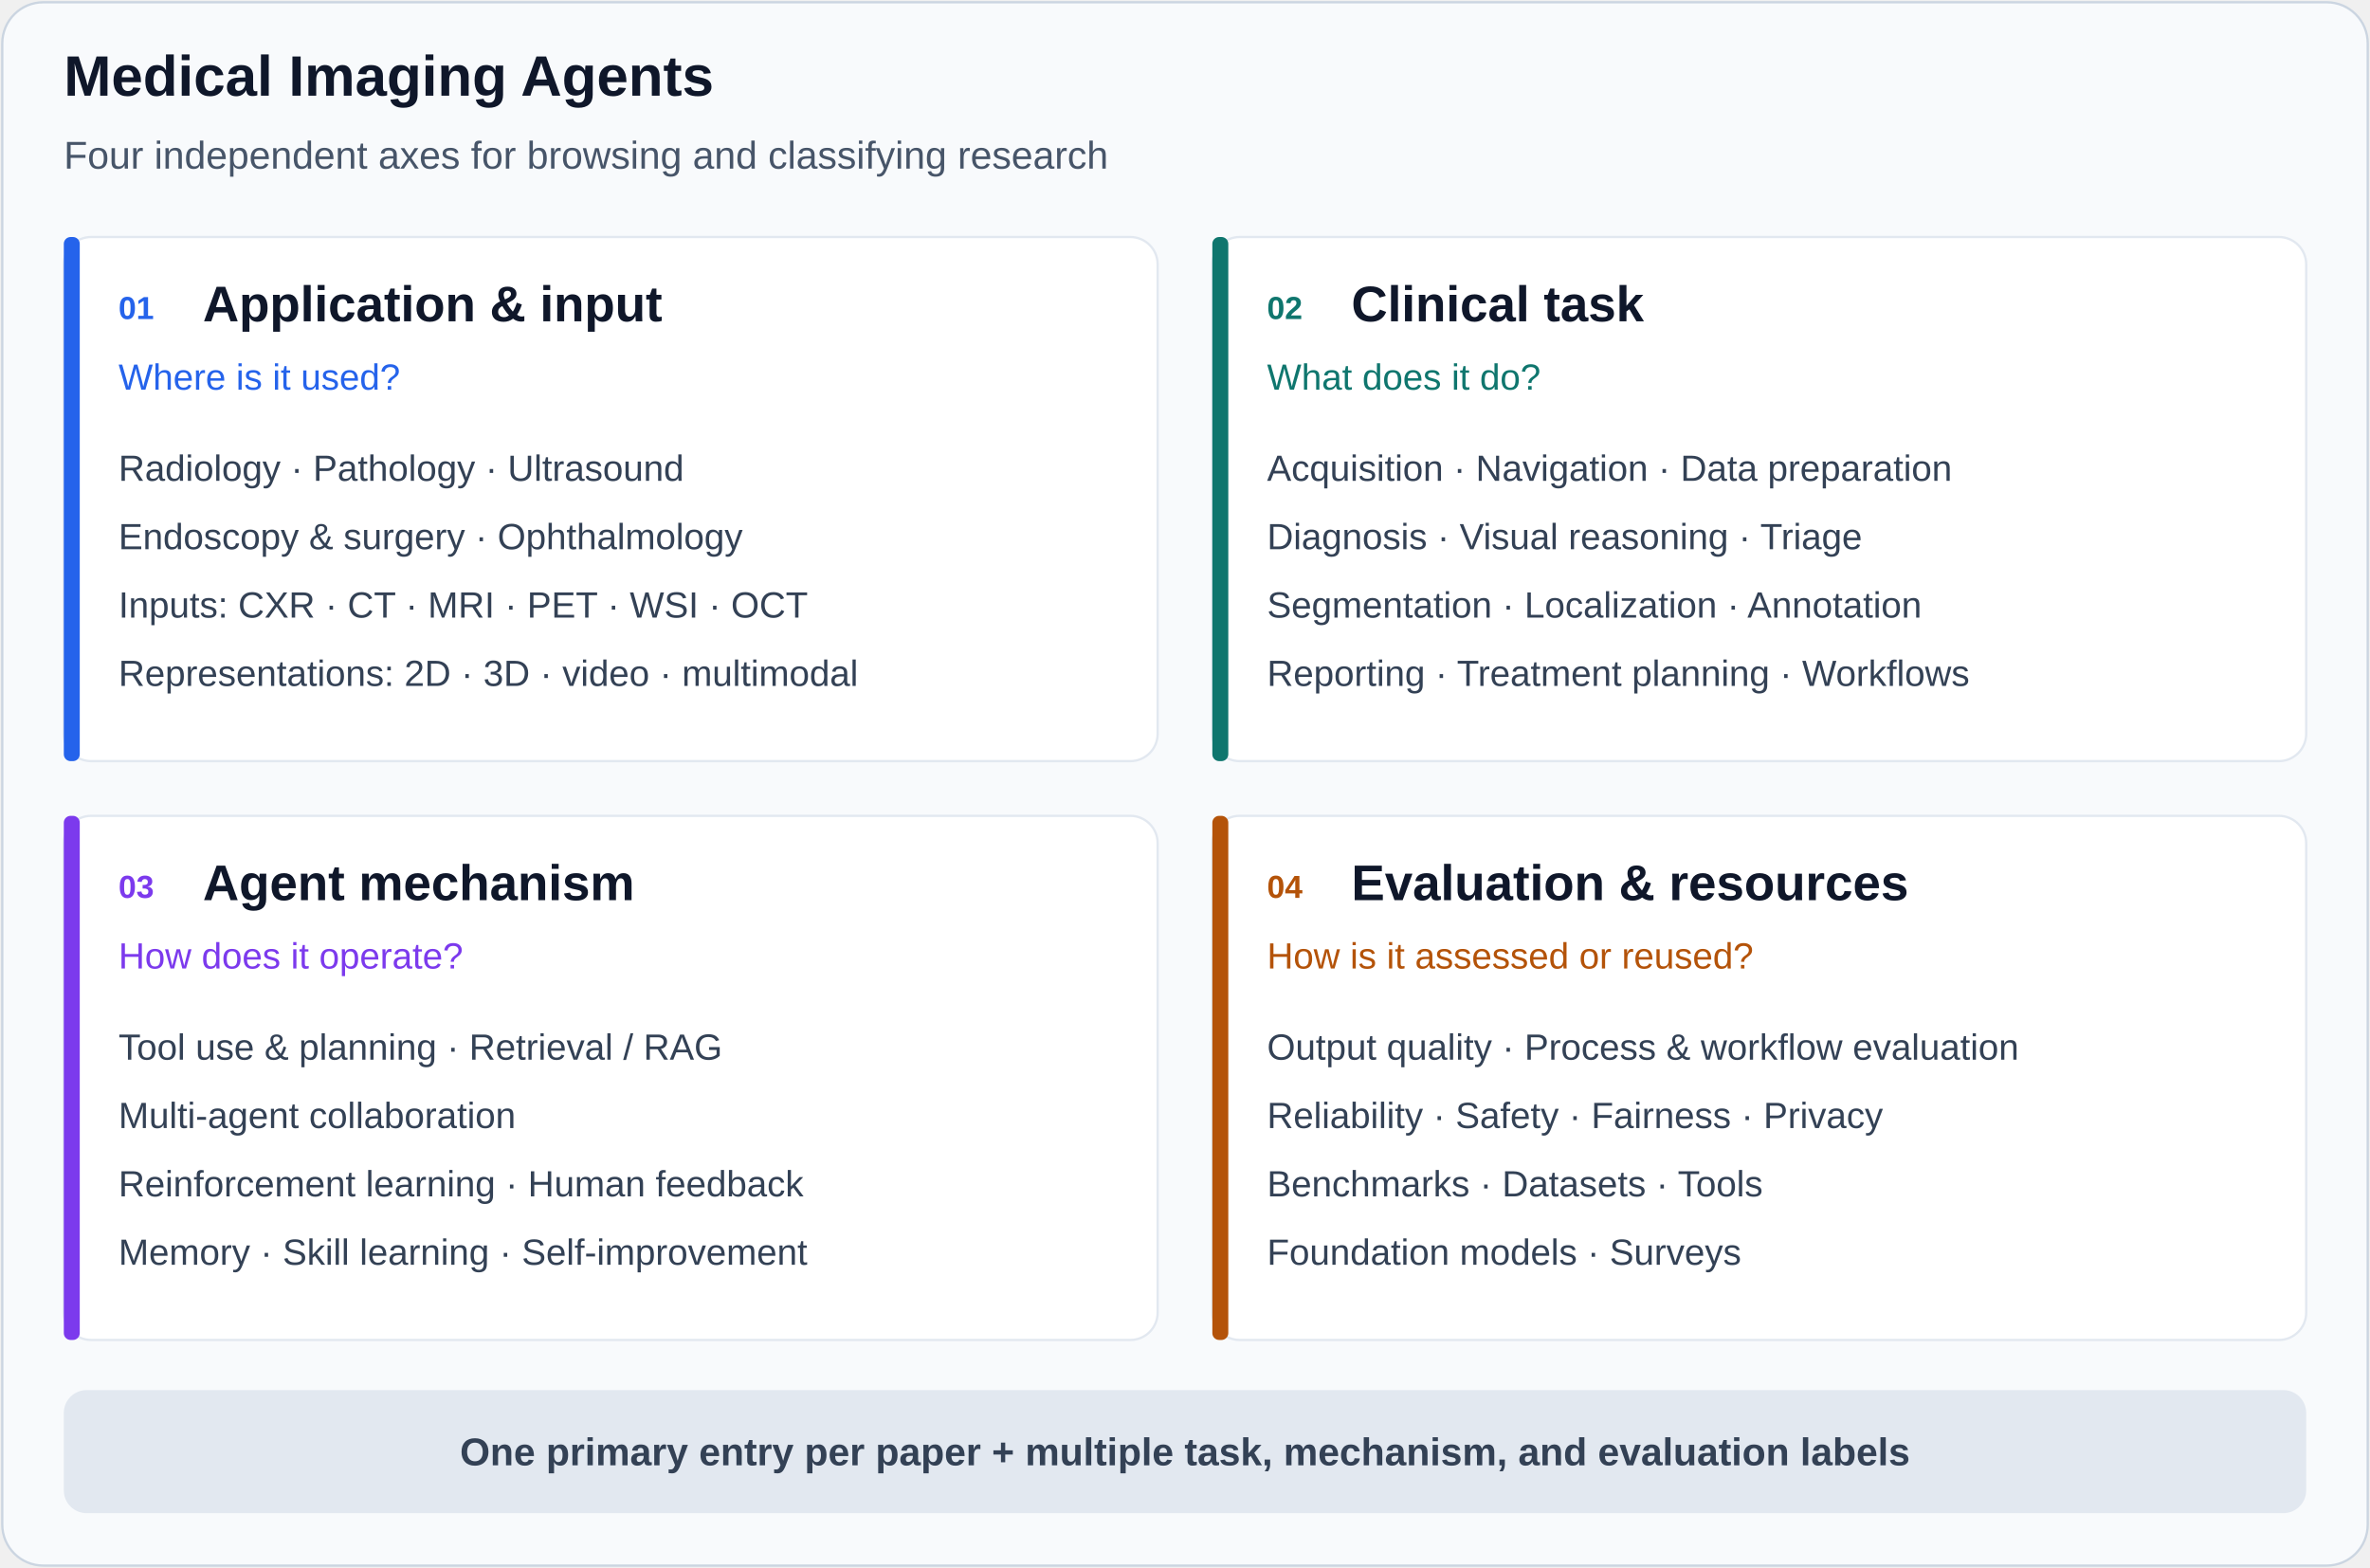
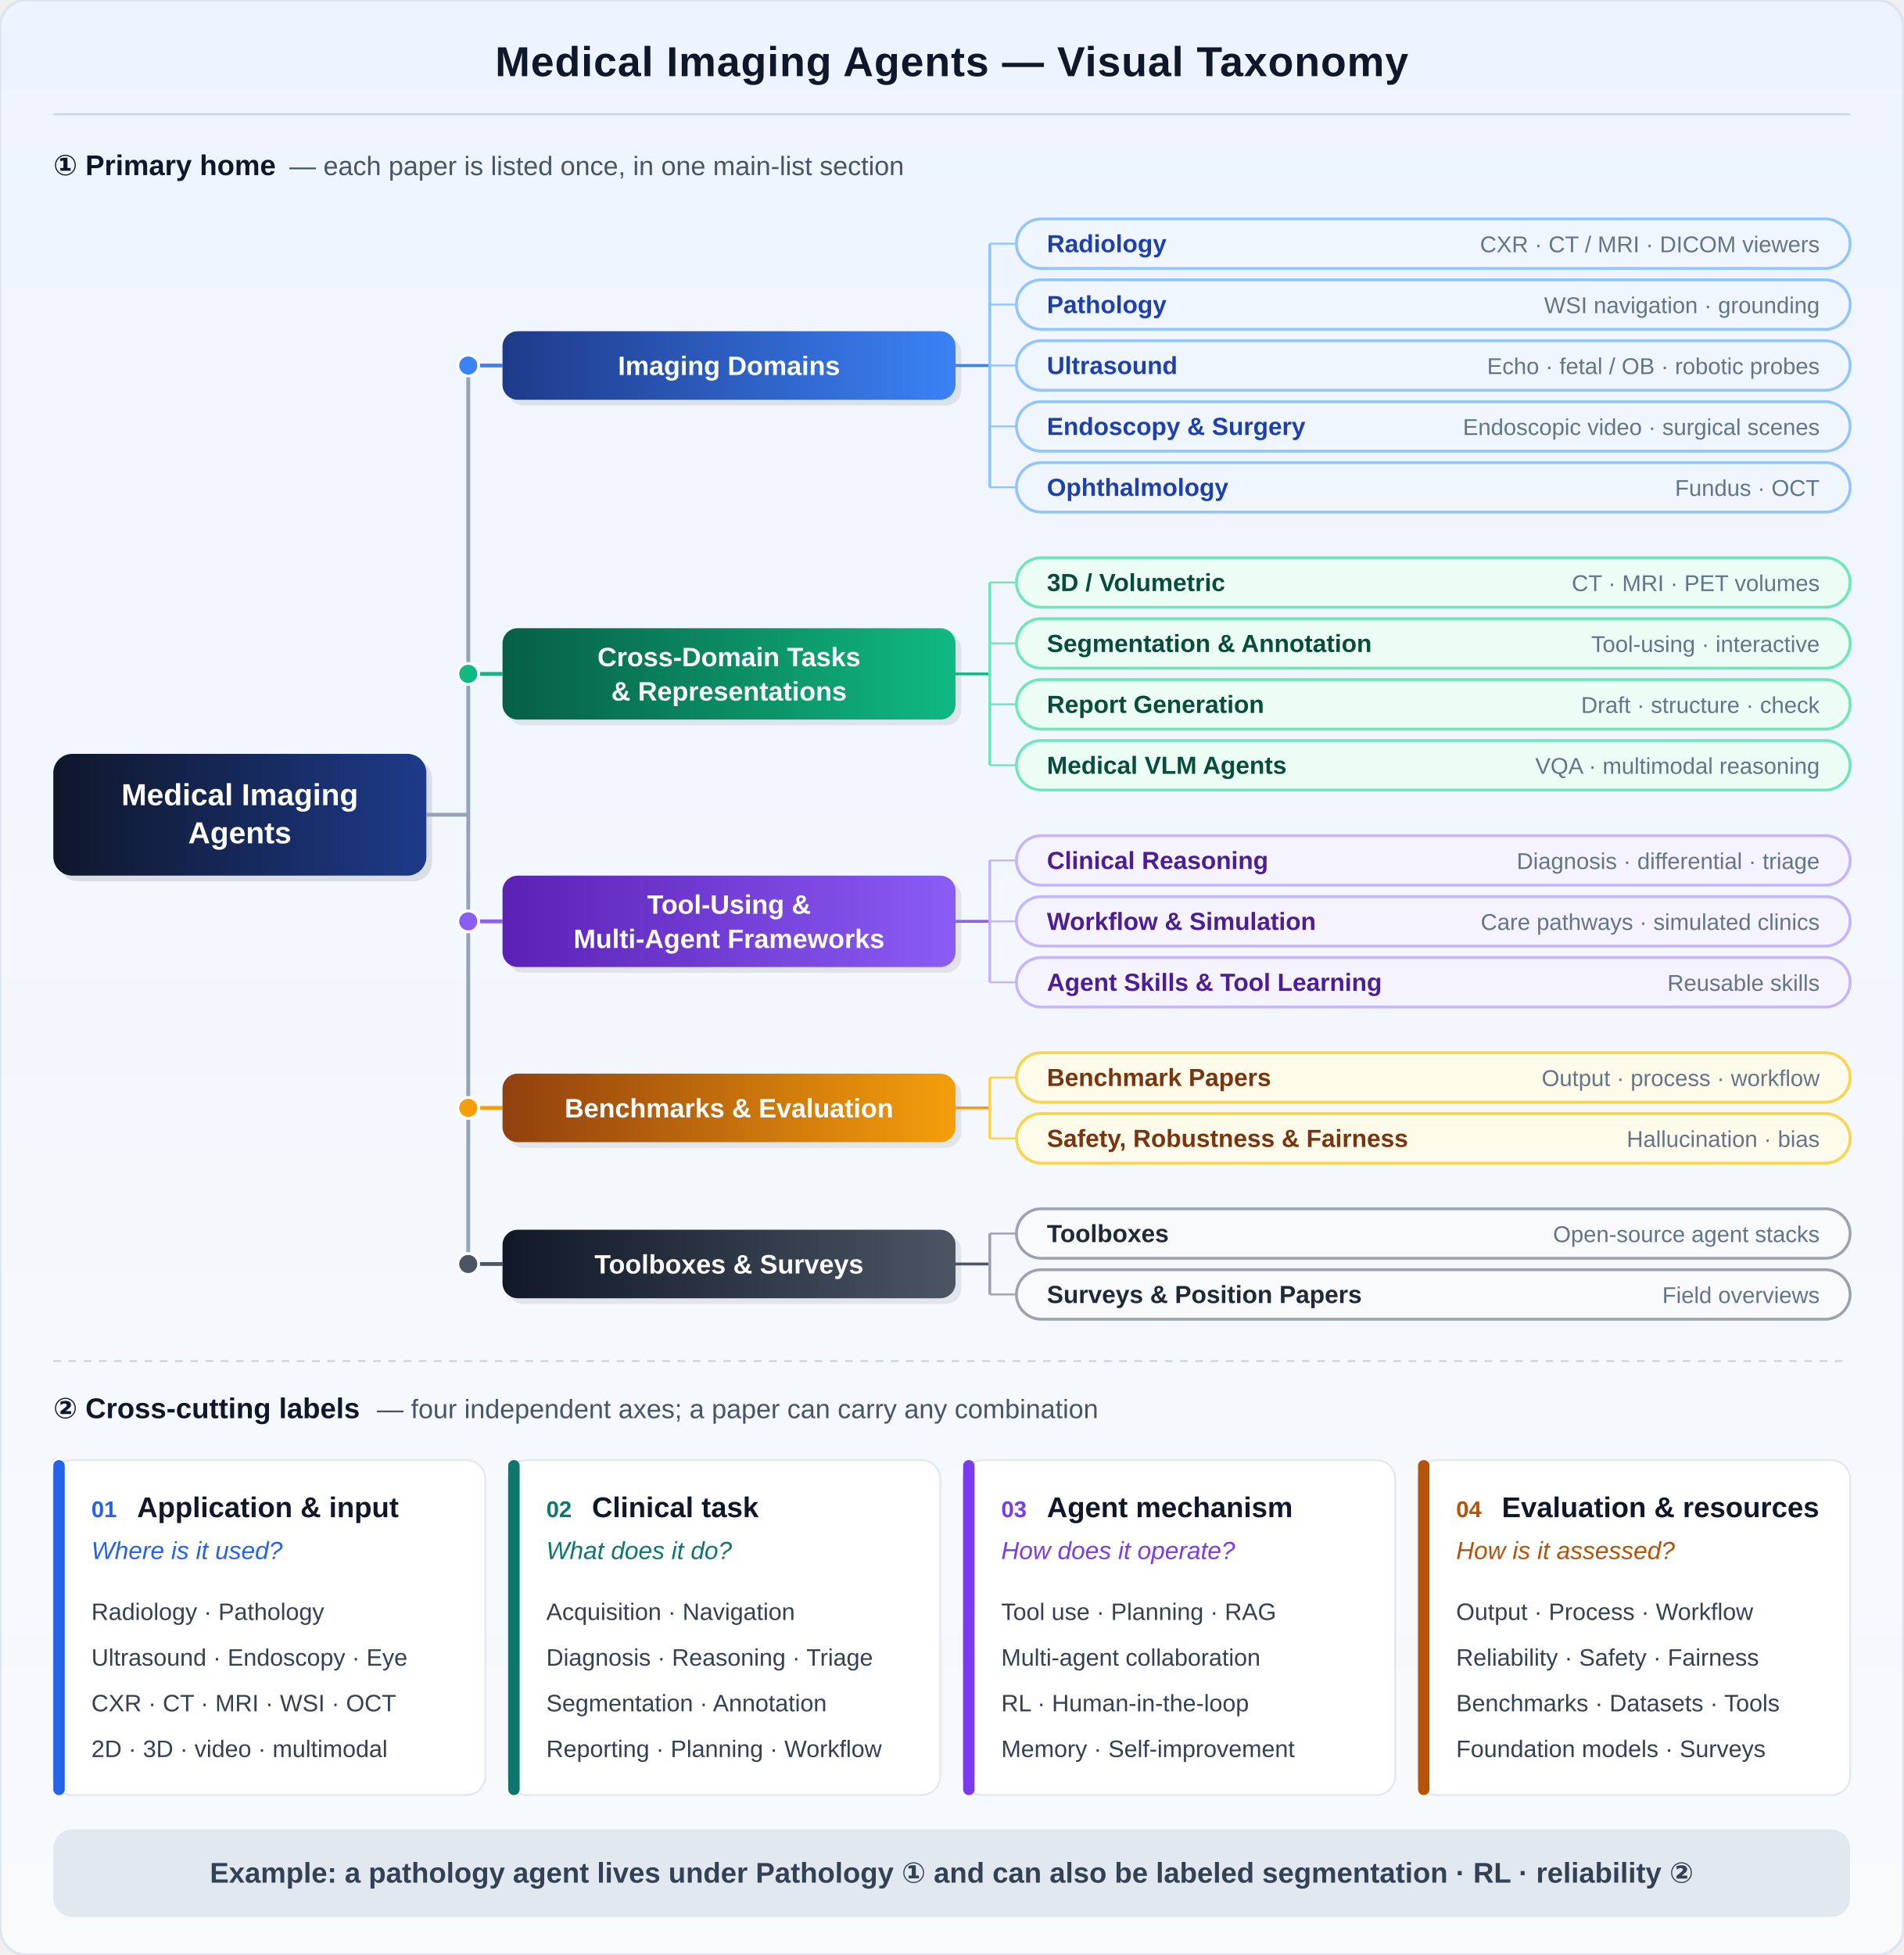
- <svg xmlns="http://www.w3.org/2000/svg" viewBox="0 0 1040 688" width="1040" height="688" role="img" aria-labelledby="title description">
-   <rect x="1" y="1" width="1038" height="686" rx="18" fill="#f8fafc" stroke="#cbd5e1" />
+ <svg xmlns="http://www.w3.org/2000/svg" viewBox="0 0 1000 1027" width="1000" height="1027" role="img" aria-labeledby="title description">
+   <defs>
+     <linearGradient id="bg-g" x1="0" y1="0" x2="0" y2="1">
+       <stop offset="0%" stop-color="#eef4ff" />
+       <stop offset="100%" stop-color="#f8fafc" />
+     </linearGradient>
+     <linearGradient id="root-g" x1="0" y1="0" x2="1" y2="0">
+       <stop offset="0%" stop-color="#0f172a" />
+       <stop offset="100%" stop-color="#1e3a8a" />
+     </linearGradient>
+     <linearGradient id="g0" x1="0" y1="0" x2="1" y2="0">
+       <stop offset="0%" stop-color="#1e3a8a" />
+       <stop offset="100%" stop-color="#3b82f6" />
+     </linearGradient>
+     <linearGradient id="g1" x1="0" y1="0" x2="1" y2="0">
+       <stop offset="0%" stop-color="#065f46" />
+       <stop offset="100%" stop-color="#10b981" />
+     </linearGradient>
+     <linearGradient id="g2" x1="0" y1="0" x2="1" y2="0">
+       <stop offset="0%" stop-color="#5b21b6" />
+       <stop offset="100%" stop-color="#8b5cf6" />
+     </linearGradient>
+     <linearGradient id="g3" x1="0" y1="0" x2="1" y2="0">
+       <stop offset="0%" stop-color="#92400e" />
+       <stop offset="100%" stop-color="#f59e0b" />
+     </linearGradient>
+     <linearGradient id="g4" x1="0" y1="0" x2="1" y2="0">
+       <stop offset="0%" stop-color="#111827" />
+       <stop offset="100%" stop-color="#4b5563" />
+     </linearGradient>
+   </defs>
+   <rect width="1000" height="1027" fill="url(#bg-g)" rx="14" stroke="#dde6f0" stroke-width="1.5" />
  <g font-family="Arial, Helvetica, sans-serif">
-     <text x="28" y="42" font-size="25" font-weight="700" fill="#0f172a">Medical Imaging Agents</text>
-     <text x="28" y="74" font-size="17" fill="#475569">Four independent axes for browsing and classifying research</text>
-     <rect x="28" y="104" width="480" height="230" rx="12" fill="white" stroke="#e2e8f0" />
-     <rect x="28" y="104" width="7" height="230" rx="3" fill="#2563eb" />
-     <text x="52" y="140" font-size="14" font-weight="700" fill="#2563eb">01</text>
-     <text x="89" y="141" font-size="22" font-weight="700" fill="#0f172a">Application &amp; input</text>
-     <text x="52" y="171" font-size="16" fill="#2563eb">Where is it used?</text>
-     <text x="52" y="211" font-size="16" fill="#334155">Radiology · Pathology · Ultrasound</text>
-     <text x="52" y="241" font-size="16" fill="#334155">Endoscopy &amp; surgery · Ophthalmology</text>
-     <text x="52" y="271" font-size="16" fill="#334155">Inputs: CXR · CT · MRI · PET · WSI · OCT</text>
-     <text x="52" y="301" font-size="16" fill="#334155">Representations: 2D · 3D · video · multimodal</text>
-     <rect x="532" y="104" width="480" height="230" rx="12" fill="white" stroke="#e2e8f0" />
-     <rect x="532" y="104" width="7" height="230" rx="3" fill="#0f766e" />
-     <text x="556" y="140" font-size="14" font-weight="700" fill="#0f766e">02</text>
-     <text x="593" y="141" font-size="22" font-weight="700" fill="#0f172a">Clinical task</text>
-     <text x="556" y="171" font-size="16" fill="#0f766e">What does it do?</text>
-     <text x="556" y="211" font-size="16" fill="#334155">Acquisition · Navigation · Data preparation</text>
-     <text x="556" y="241" font-size="16" fill="#334155">Diagnosis · Visual reasoning · Triage</text>
-     <text x="556" y="271" font-size="16" fill="#334155">Segmentation · Localization · Annotation</text>
-     <text x="556" y="301" font-size="16" fill="#334155">Reporting · Treatment planning · Workflows</text>
-     <rect x="28" y="358" width="480" height="230" rx="12" fill="white" stroke="#e2e8f0" />
-     <rect x="28" y="358" width="7" height="230" rx="3" fill="#7c3aed" />
-     <text x="52" y="394" font-size="14" font-weight="700" fill="#7c3aed">03</text>
-     <text x="89" y="395" font-size="22" font-weight="700" fill="#0f172a">Agent mechanism</text>
-     <text x="52" y="425" font-size="16" fill="#7c3aed">How does it operate?</text>
-     <text x="52" y="465" font-size="16" fill="#334155">Tool use &amp; planning · Retrieval / RAG</text>
-     <text x="52" y="495" font-size="16" fill="#334155">Multi-agent collaboration</text>
-     <text x="52" y="525" font-size="16" fill="#334155">Reinforcement learning · Human feedback</text>
-     <text x="52" y="555" font-size="16" fill="#334155">Memory · Skill learning · Self-improvement</text>
-     <rect x="532" y="358" width="480" height="230" rx="12" fill="white" stroke="#e2e8f0" />
-     <rect x="532" y="358" width="7" height="230" rx="3" fill="#b45309" />
-     <text x="556" y="394" font-size="14" font-weight="700" fill="#b45309">04</text>
-     <text x="593" y="395" font-size="22" font-weight="700" fill="#0f172a">Evaluation &amp; resources</text>
-     <text x="556" y="425" font-size="16" fill="#b45309">How is it assessed or reused?</text>
-     <text x="556" y="465" font-size="16" fill="#334155">Output quality · Process &amp; workflow evaluation</text>
-     <text x="556" y="495" font-size="16" fill="#334155">Reliability · Safety · Fairness · Privacy</text>
-     <text x="556" y="525" font-size="16" fill="#334155">Benchmarks · Datasets · Tools</text>
-     <text x="556" y="555" font-size="16" fill="#334155">Foundation models · Surveys</text>
-     <rect x="28" y="610" width="984" height="54" rx="10" fill="#e2e8f0" />
-     <text x="520" y="643" text-anchor="middle" font-size="17" font-weight="600" fill="#334155">One primary entry per paper + multiple task, mechanism, and evaluation labels</text>
+     <text x="500.0" y="40" text-anchor="middle" font-size="22" font-weight="700" fill="#0f172a" letter-spacing="0.4">Medical Imaging Agents — Visual Taxonomy</text>
+     <line x1="28" y1="60" x2="972" y2="60" stroke="#cbd5e1" stroke-width="1" />
+     <text x="28" y="92" font-size="15" font-weight="700" fill="#0f172a">① Primary home</text>
+     <text x="152" y="92" font-size="14" fill="#475569">— each paper is listed once, in one main-list section</text>
+     <rect x="31" y="399.0" width="196" height="64" rx="10" fill="#000" opacity="0.10" />
+     <rect x="28" y="396.0" width="196" height="64" rx="10" fill="url(#root-g)" />
+     <text x="126.0" y="423.0" text-anchor="middle" font-size="16" font-weight="700" fill="#fff">Medical Imaging</text>
+     <text x="126.0" y="443.0" text-anchor="middle" font-size="16" font-weight="700" fill="#fff">Agents</text>
+     <line x1="224" y1="428.0" x2="246" y2="428.0" stroke="#94a3b8" stroke-width="2" />
+     <line x1="246" y1="192.0" x2="246" y2="664.0" stroke="#94a3b8" stroke-width="2" />
+     <line x1="246" y1="192.0" x2="264" y2="192.0" stroke="#3b82f6" stroke-width="2" />
+     <circle cx="246" cy="192.0" r="5.5" fill="#3b82f6" stroke="#fff" stroke-width="1.5" />
+     <rect x="267" y="177.0" width="238" height="36" rx="8" fill="#000" opacity="0.08" />
+     <rect x="264" y="174.0" width="238" height="36" rx="8" fill="url(#g0)" />
+     <text x="383.0" y="197.0" text-anchor="middle" font-size="14" font-weight="700" fill="#fff">Imaging Domains</text>
+     <line x1="502" y1="192.0" x2="520" y2="192.0" stroke="#3b82f6" stroke-width="1.5" />
+     <line x1="520" y1="128" x2="520" y2="256" stroke="#93c5fd" stroke-width="1.5" />
+     <line x1="520" y1="128" x2="534" y2="128" stroke="#93c5fd" stroke-width="1" />
+     <rect x="534" y="115.0" width="438" height="26" rx="13" fill="#eff6ff" stroke="#93c5fd" stroke-width="1.5" />
+     <text x="550" y="132.5" font-size="13" font-weight="700" fill="#1e40af">Radiology</text>
+     <text x="956" y="132.5" text-anchor="end" font-size="12" fill="#64748b">CXR · CT / MRI · DICOM viewers</text>
+     <line x1="520" y1="160" x2="534" y2="160" stroke="#93c5fd" stroke-width="1" />
+     <rect x="534" y="147.0" width="438" height="26" rx="13" fill="#eff6ff" stroke="#93c5fd" stroke-width="1.5" />
+     <text x="550" y="164.5" font-size="13" font-weight="700" fill="#1e40af">Pathology</text>
+     <text x="956" y="164.5" text-anchor="end" font-size="12" fill="#64748b">WSI navigation · grounding</text>
+     <line x1="520" y1="192" x2="534" y2="192" stroke="#93c5fd" stroke-width="1" />
+     <rect x="534" y="179.0" width="438" height="26" rx="13" fill="#eff6ff" stroke="#93c5fd" stroke-width="1.5" />
+     <text x="550" y="196.5" font-size="13" font-weight="700" fill="#1e40af">Ultrasound</text>
+     <text x="956" y="196.5" text-anchor="end" font-size="12" fill="#64748b">Echo · fetal / OB · robotic probes</text>
+     <line x1="520" y1="224" x2="534" y2="224" stroke="#93c5fd" stroke-width="1" />
+     <rect x="534" y="211.0" width="438" height="26" rx="13" fill="#eff6ff" stroke="#93c5fd" stroke-width="1.5" />
+     <text x="550" y="228.5" font-size="13" font-weight="700" fill="#1e40af">Endoscopy &amp; Surgery</text>
+     <text x="956" y="228.5" text-anchor="end" font-size="12" fill="#64748b">Endoscopic video · surgical scenes</text>
+     <line x1="520" y1="256" x2="534" y2="256" stroke="#93c5fd" stroke-width="1" />
+     <rect x="534" y="243.0" width="438" height="26" rx="13" fill="#eff6ff" stroke="#93c5fd" stroke-width="1.5" />
+     <text x="550" y="260.5" font-size="13" font-weight="700" fill="#1e40af">Ophthalmology</text>
+     <text x="956" y="260.5" text-anchor="end" font-size="12" fill="#64748b">Fundus · OCT</text>
+     <line x1="246" y1="354.0" x2="264" y2="354.0" stroke="#10b981" stroke-width="2" />
+     <circle cx="246" cy="354.0" r="5.5" fill="#10b981" stroke="#fff" stroke-width="1.5" />
+     <rect x="267" y="333.0" width="238" height="48" rx="8" fill="#000" opacity="0.08" />
+     <rect x="264" y="330.0" width="238" height="48" rx="8" fill="url(#g1)" />
+     <text x="383.0" y="350.0" text-anchor="middle" font-size="14" font-weight="700" fill="#fff">Cross-Domain Tasks</text>
+     <text x="383.0" y="368.0" text-anchor="middle" font-size="14" font-weight="700" fill="#fff">&amp; Representations</text>
+     <line x1="502" y1="354.0" x2="520" y2="354.0" stroke="#10b981" stroke-width="1.5" />
+     <line x1="520" y1="306" x2="520" y2="402" stroke="#6ee7b7" stroke-width="1.5" />
+     <line x1="520" y1="306" x2="534" y2="306" stroke="#6ee7b7" stroke-width="1" />
+     <rect x="534" y="293.0" width="438" height="26" rx="13" fill="#ecfdf5" stroke="#6ee7b7" stroke-width="1.5" />
+     <text x="550" y="310.5" font-size="13" font-weight="700" fill="#064e3b">3D / Volumetric</text>
+     <text x="956" y="310.5" text-anchor="end" font-size="12" fill="#64748b">CT · MRI · PET volumes</text>
+     <line x1="520" y1="338" x2="534" y2="338" stroke="#6ee7b7" stroke-width="1" />
+     <rect x="534" y="325.0" width="438" height="26" rx="13" fill="#ecfdf5" stroke="#6ee7b7" stroke-width="1.5" />
+     <text x="550" y="342.5" font-size="13" font-weight="700" fill="#064e3b">Segmentation &amp; Annotation</text>
+     <text x="956" y="342.5" text-anchor="end" font-size="12" fill="#64748b">Tool-using · interactive</text>
+     <line x1="520" y1="370" x2="534" y2="370" stroke="#6ee7b7" stroke-width="1" />
+     <rect x="534" y="357.0" width="438" height="26" rx="13" fill="#ecfdf5" stroke="#6ee7b7" stroke-width="1.5" />
+     <text x="550" y="374.5" font-size="13" font-weight="700" fill="#064e3b">Report Generation</text>
+     <text x="956" y="374.5" text-anchor="end" font-size="12" fill="#64748b">Draft · structure · check</text>
+     <line x1="520" y1="402" x2="534" y2="402" stroke="#6ee7b7" stroke-width="1" />
+     <rect x="534" y="389.0" width="438" height="26" rx="13" fill="#ecfdf5" stroke="#6ee7b7" stroke-width="1.5" />
+     <text x="550" y="406.5" font-size="13" font-weight="700" fill="#064e3b">Medical VLM Agents</text>
+     <text x="956" y="406.5" text-anchor="end" font-size="12" fill="#64748b">VQA · multimodal reasoning</text>
+     <line x1="246" y1="484.0" x2="264" y2="484.0" stroke="#8b5cf6" stroke-width="2" />
+     <circle cx="246" cy="484.0" r="5.5" fill="#8b5cf6" stroke="#fff" stroke-width="1.5" />
+     <rect x="267" y="463.0" width="238" height="48" rx="8" fill="#000" opacity="0.08" />
+     <rect x="264" y="460.0" width="238" height="48" rx="8" fill="url(#g2)" />
+     <text x="383.0" y="480.0" text-anchor="middle" font-size="14" font-weight="700" fill="#fff">Tool-Using &amp;</text>
+     <text x="383.0" y="498.0" text-anchor="middle" font-size="14" font-weight="700" fill="#fff">Multi-Agent Frameworks</text>
+     <line x1="502" y1="484.0" x2="520" y2="484.0" stroke="#8b5cf6" stroke-width="1.5" />
+     <line x1="520" y1="452" x2="520" y2="516" stroke="#c4b5fd" stroke-width="1.5" />
+     <line x1="520" y1="452" x2="534" y2="452" stroke="#c4b5fd" stroke-width="1" />
+     <rect x="534" y="439.0" width="438" height="26" rx="13" fill="#f5f3ff" stroke="#c4b5fd" stroke-width="1.5" />
+     <text x="550" y="456.5" font-size="13" font-weight="700" fill="#4c1d95">Clinical Reasoning</text>
+     <text x="956" y="456.5" text-anchor="end" font-size="12" fill="#64748b">Diagnosis · differential · triage</text>
+     <line x1="520" y1="484" x2="534" y2="484" stroke="#c4b5fd" stroke-width="1" />
+     <rect x="534" y="471.0" width="438" height="26" rx="13" fill="#f5f3ff" stroke="#c4b5fd" stroke-width="1.5" />
+     <text x="550" y="488.5" font-size="13" font-weight="700" fill="#4c1d95">Workflow &amp; Simulation</text>
+     <text x="956" y="488.5" text-anchor="end" font-size="12" fill="#64748b">Care pathways · simulated clinics</text>
+     <line x1="520" y1="516" x2="534" y2="516" stroke="#c4b5fd" stroke-width="1" />
+     <rect x="534" y="503.0" width="438" height="26" rx="13" fill="#f5f3ff" stroke="#c4b5fd" stroke-width="1.5" />
+     <text x="550" y="520.5" font-size="13" font-weight="700" fill="#4c1d95">Agent Skills &amp; Tool Learning</text>
+     <text x="956" y="520.5" text-anchor="end" font-size="12" fill="#64748b">Reusable skills</text>
+     <line x1="246" y1="582.0" x2="264" y2="582.0" stroke="#f59e0b" stroke-width="2" />
+     <circle cx="246" cy="582.0" r="5.5" fill="#f59e0b" stroke="#fff" stroke-width="1.5" />
+     <rect x="267" y="567.0" width="238" height="36" rx="8" fill="#000" opacity="0.08" />
+     <rect x="264" y="564.0" width="238" height="36" rx="8" fill="url(#g3)" />
+     <text x="383.0" y="587.0" text-anchor="middle" font-size="14" font-weight="700" fill="#fff">Benchmarks &amp; Evaluation</text>
+     <line x1="502" y1="582.0" x2="520" y2="582.0" stroke="#f59e0b" stroke-width="1.5" />
+     <line x1="520" y1="566" x2="520" y2="598" stroke="#fcd34d" stroke-width="1.5" />
+     <line x1="520" y1="566" x2="534" y2="566" stroke="#fcd34d" stroke-width="1" />
+     <rect x="534" y="553.0" width="438" height="26" rx="13" fill="#fffbeb" stroke="#fcd34d" stroke-width="1.5" />
+     <text x="550" y="570.5" font-size="13" font-weight="700" fill="#78350f">Benchmark Papers</text>
+     <text x="956" y="570.5" text-anchor="end" font-size="12" fill="#64748b">Output · process · workflow</text>
+     <line x1="520" y1="598" x2="534" y2="598" stroke="#fcd34d" stroke-width="1" />
+     <rect x="534" y="585.0" width="438" height="26" rx="13" fill="#fffbeb" stroke="#fcd34d" stroke-width="1.5" />
+     <text x="550" y="602.5" font-size="13" font-weight="700" fill="#78350f">Safety, Robustness &amp; Fairness</text>
+     <text x="956" y="602.5" text-anchor="end" font-size="12" fill="#64748b">Hallucination · bias</text>
+     <line x1="246" y1="664.0" x2="264" y2="664.0" stroke="#4b5563" stroke-width="2" />
+     <circle cx="246" cy="664.0" r="5.5" fill="#4b5563" stroke="#fff" stroke-width="1.5" />
+     <rect x="267" y="649.0" width="238" height="36" rx="8" fill="#000" opacity="0.08" />
+     <rect x="264" y="646.0" width="238" height="36" rx="8" fill="url(#g4)" />
+     <text x="383.0" y="669.0" text-anchor="middle" font-size="14" font-weight="700" fill="#fff">Toolboxes &amp; Surveys</text>
+     <line x1="502" y1="664.0" x2="520" y2="664.0" stroke="#4b5563" stroke-width="1.5" />
+     <line x1="520" y1="648" x2="520" y2="680" stroke="#9ca3af" stroke-width="1.5" />
+     <line x1="520" y1="648" x2="534" y2="648" stroke="#9ca3af" stroke-width="1" />
+     <rect x="534" y="635.0" width="438" height="26" rx="13" fill="#f8fafc" stroke="#9ca3af" stroke-width="1.5" />
+     <text x="550" y="652.5" font-size="13" font-weight="700" fill="#1f2937">Toolboxes</text>
+     <text x="956" y="652.5" text-anchor="end" font-size="12" fill="#64748b">Open-source agent stacks</text>
+     <line x1="520" y1="680" x2="534" y2="680" stroke="#9ca3af" stroke-width="1" />
+     <rect x="534" y="667.0" width="438" height="26" rx="13" fill="#f8fafc" stroke="#9ca3af" stroke-width="1.5" />
+     <text x="550" y="684.5" font-size="13" font-weight="700" fill="#1f2937">Surveys &amp; Position Papers</text>
+     <text x="956" y="684.5" text-anchor="end" font-size="12" fill="#64748b">Field overviews</text>
+     <line x1="28" y1="715.0" x2="972" y2="715.0" stroke="#cbd5e1" stroke-width="1" stroke-dasharray="4 4" />
+     <text x="28" y="745.0" font-size="15" font-weight="700" fill="#0f172a">② Cross-cutting labels</text>
+     <text x="198" y="745.0" font-size="14" fill="#475569">— four independent axes; a paper can carry any combination</text>
+     <rect x="28.0" y="767.0" width="227.0" height="176" rx="10" fill="#fff" stroke="#e2e8f0" />
+     <rect x="28.0" y="767.0" width="6" height="176" rx="3" fill="#2563eb" />
+     <text x="48.0" y="797.0" font-size="12" font-weight="700" fill="#2563eb">01</text>
+     <text x="72.0" y="797.0" font-size="15" font-weight="700" fill="#0f172a">Application &amp; input</text>
+     <text x="48.0" y="819.0" font-size="13" font-style="italic" fill="#2563eb">Where is it used?</text>
+     <text x="48.0" y="851.0" font-size="12.5" fill="#334155">Radiology · Pathology</text>
+     <text x="48.0" y="875.0" font-size="12.5" fill="#334155">Ultrasound · Endoscopy · Eye</text>
+     <text x="48.0" y="899.0" font-size="12.5" fill="#334155">CXR · CT · MRI · WSI · OCT</text>
+     <text x="48.0" y="923.0" font-size="12.5" fill="#334155">2D · 3D · video · multimodal</text>
+     <rect x="267.0" y="767.0" width="227.0" height="176" rx="10" fill="#fff" stroke="#e2e8f0" />
+     <rect x="267.0" y="767.0" width="6" height="176" rx="3" fill="#0f766e" />
+     <text x="287.0" y="797.0" font-size="12" font-weight="700" fill="#0f766e">02</text>
+     <text x="311.0" y="797.0" font-size="15" font-weight="700" fill="#0f172a">Clinical task</text>
+     <text x="287.0" y="819.0" font-size="13" font-style="italic" fill="#0f766e">What does it do?</text>
+     <text x="287.0" y="851.0" font-size="12.5" fill="#334155">Acquisition · Navigation</text>
+     <text x="287.0" y="875.0" font-size="12.5" fill="#334155">Diagnosis · Reasoning · Triage</text>
+     <text x="287.0" y="899.0" font-size="12.5" fill="#334155">Segmentation · Annotation</text>
+     <text x="287.0" y="923.0" font-size="12.5" fill="#334155">Reporting · Planning · Workflow</text>
+     <rect x="506.0" y="767.0" width="227.0" height="176" rx="10" fill="#fff" stroke="#e2e8f0" />
+     <rect x="506.0" y="767.0" width="6" height="176" rx="3" fill="#7c3aed" />
+     <text x="526.0" y="797.0" font-size="12" font-weight="700" fill="#7c3aed">03</text>
+     <text x="550.0" y="797.0" font-size="15" font-weight="700" fill="#0f172a">Agent mechanism</text>
+     <text x="526.0" y="819.0" font-size="13" font-style="italic" fill="#7c3aed">How does it operate?</text>
+     <text x="526.0" y="851.0" font-size="12.5" fill="#334155">Tool use · Planning · RAG</text>
+     <text x="526.0" y="875.0" font-size="12.5" fill="#334155">Multi-agent collaboration</text>
+     <text x="526.0" y="899.0" font-size="12.5" fill="#334155">RL · Human-in-the-loop</text>
+     <text x="526.0" y="923.0" font-size="12.5" fill="#334155">Memory · Self-improvement</text>
+     <rect x="745.0" y="767.0" width="227.0" height="176" rx="10" fill="#fff" stroke="#e2e8f0" />
+     <rect x="745.0" y="767.0" width="6" height="176" rx="3" fill="#b45309" />
+     <text x="765.0" y="797.0" font-size="12" font-weight="700" fill="#b45309">04</text>
+     <text x="789.0" y="797.0" font-size="15" font-weight="700" fill="#0f172a">Evaluation &amp; resources</text>
+     <text x="765.0" y="819.0" font-size="13" font-style="italic" fill="#b45309">How is it assessed?</text>
+     <text x="765.0" y="851.0" font-size="12.5" fill="#334155">Output · Process · Workflow</text>
+     <text x="765.0" y="875.0" font-size="12.5" fill="#334155">Reliability · Safety · Fairness</text>
+     <text x="765.0" y="899.0" font-size="12.5" fill="#334155">Benchmarks · Datasets · Tools</text>
+     <text x="765.0" y="923.0" font-size="12.5" fill="#334155">Foundation models · Surveys</text>
+     <rect x="28" y="961.0" width="944" height="46" rx="10" fill="#e2e8f0" />
+     <text x="500.0" y="989.0" text-anchor="middle" font-size="15" font-weight="600" fill="#334155">Example: a pathology agent lives under Pathology ① and can also be labeled segmentation · RL · reliability ②</text>
  </g>
</svg>
